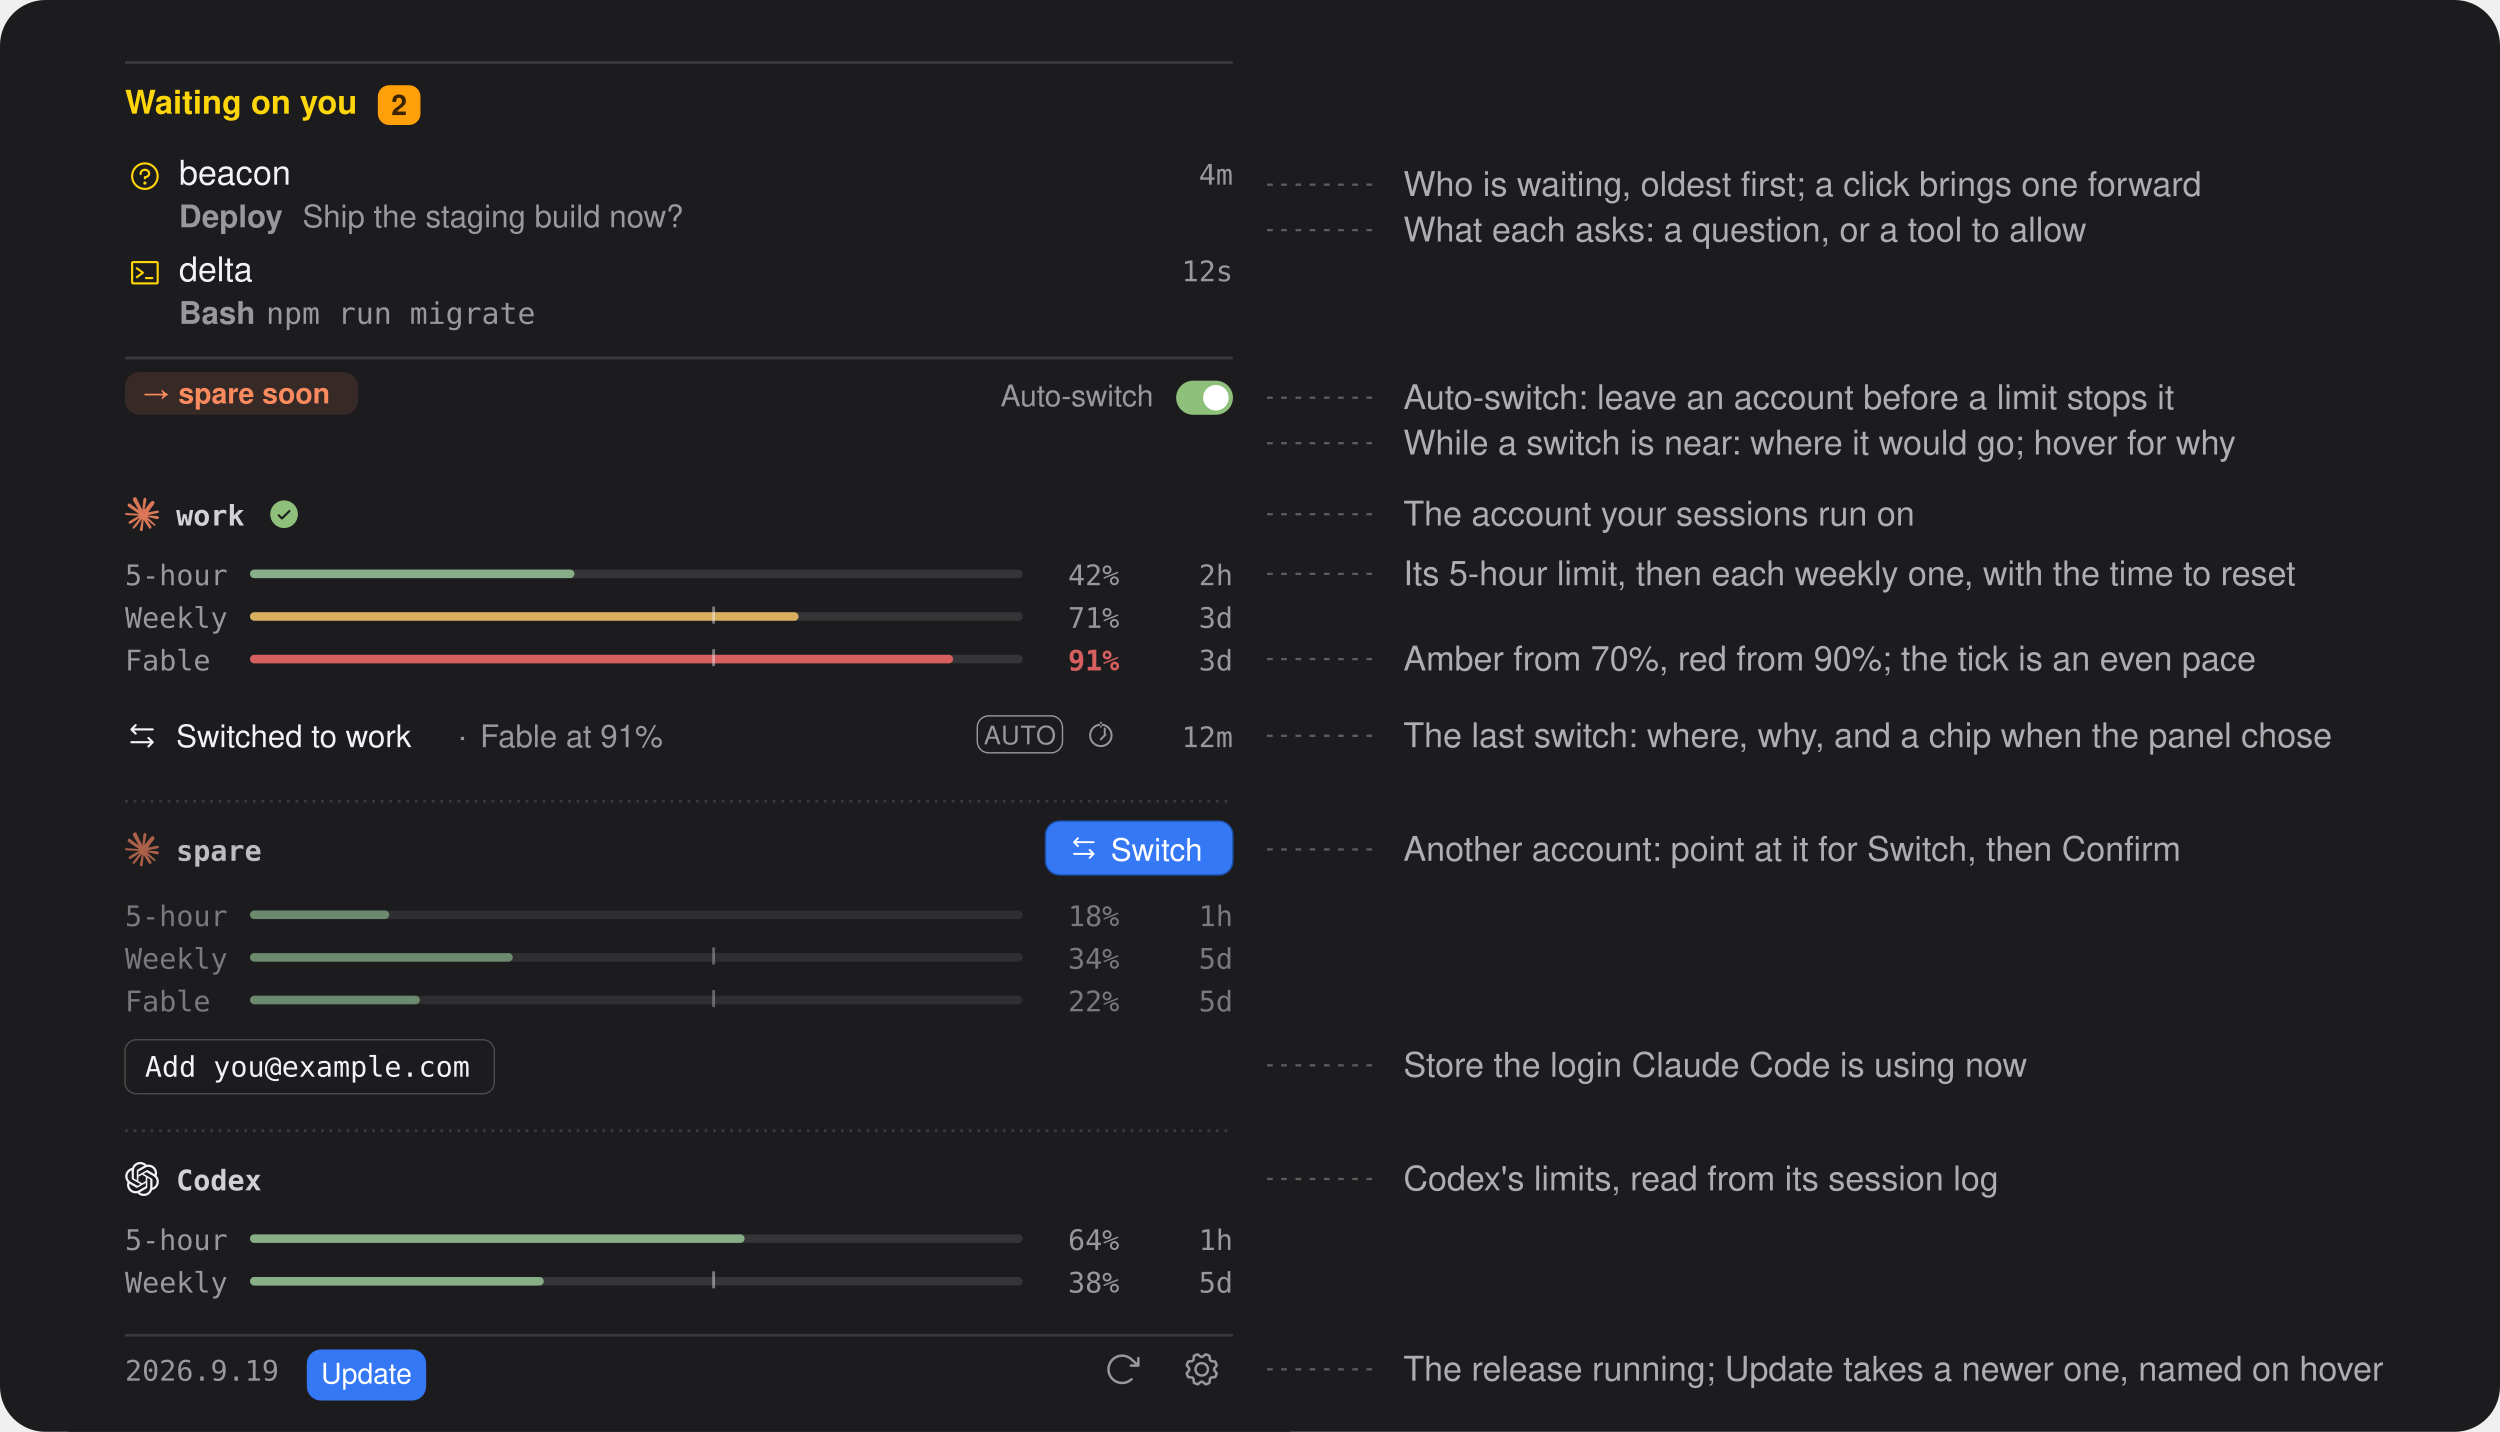
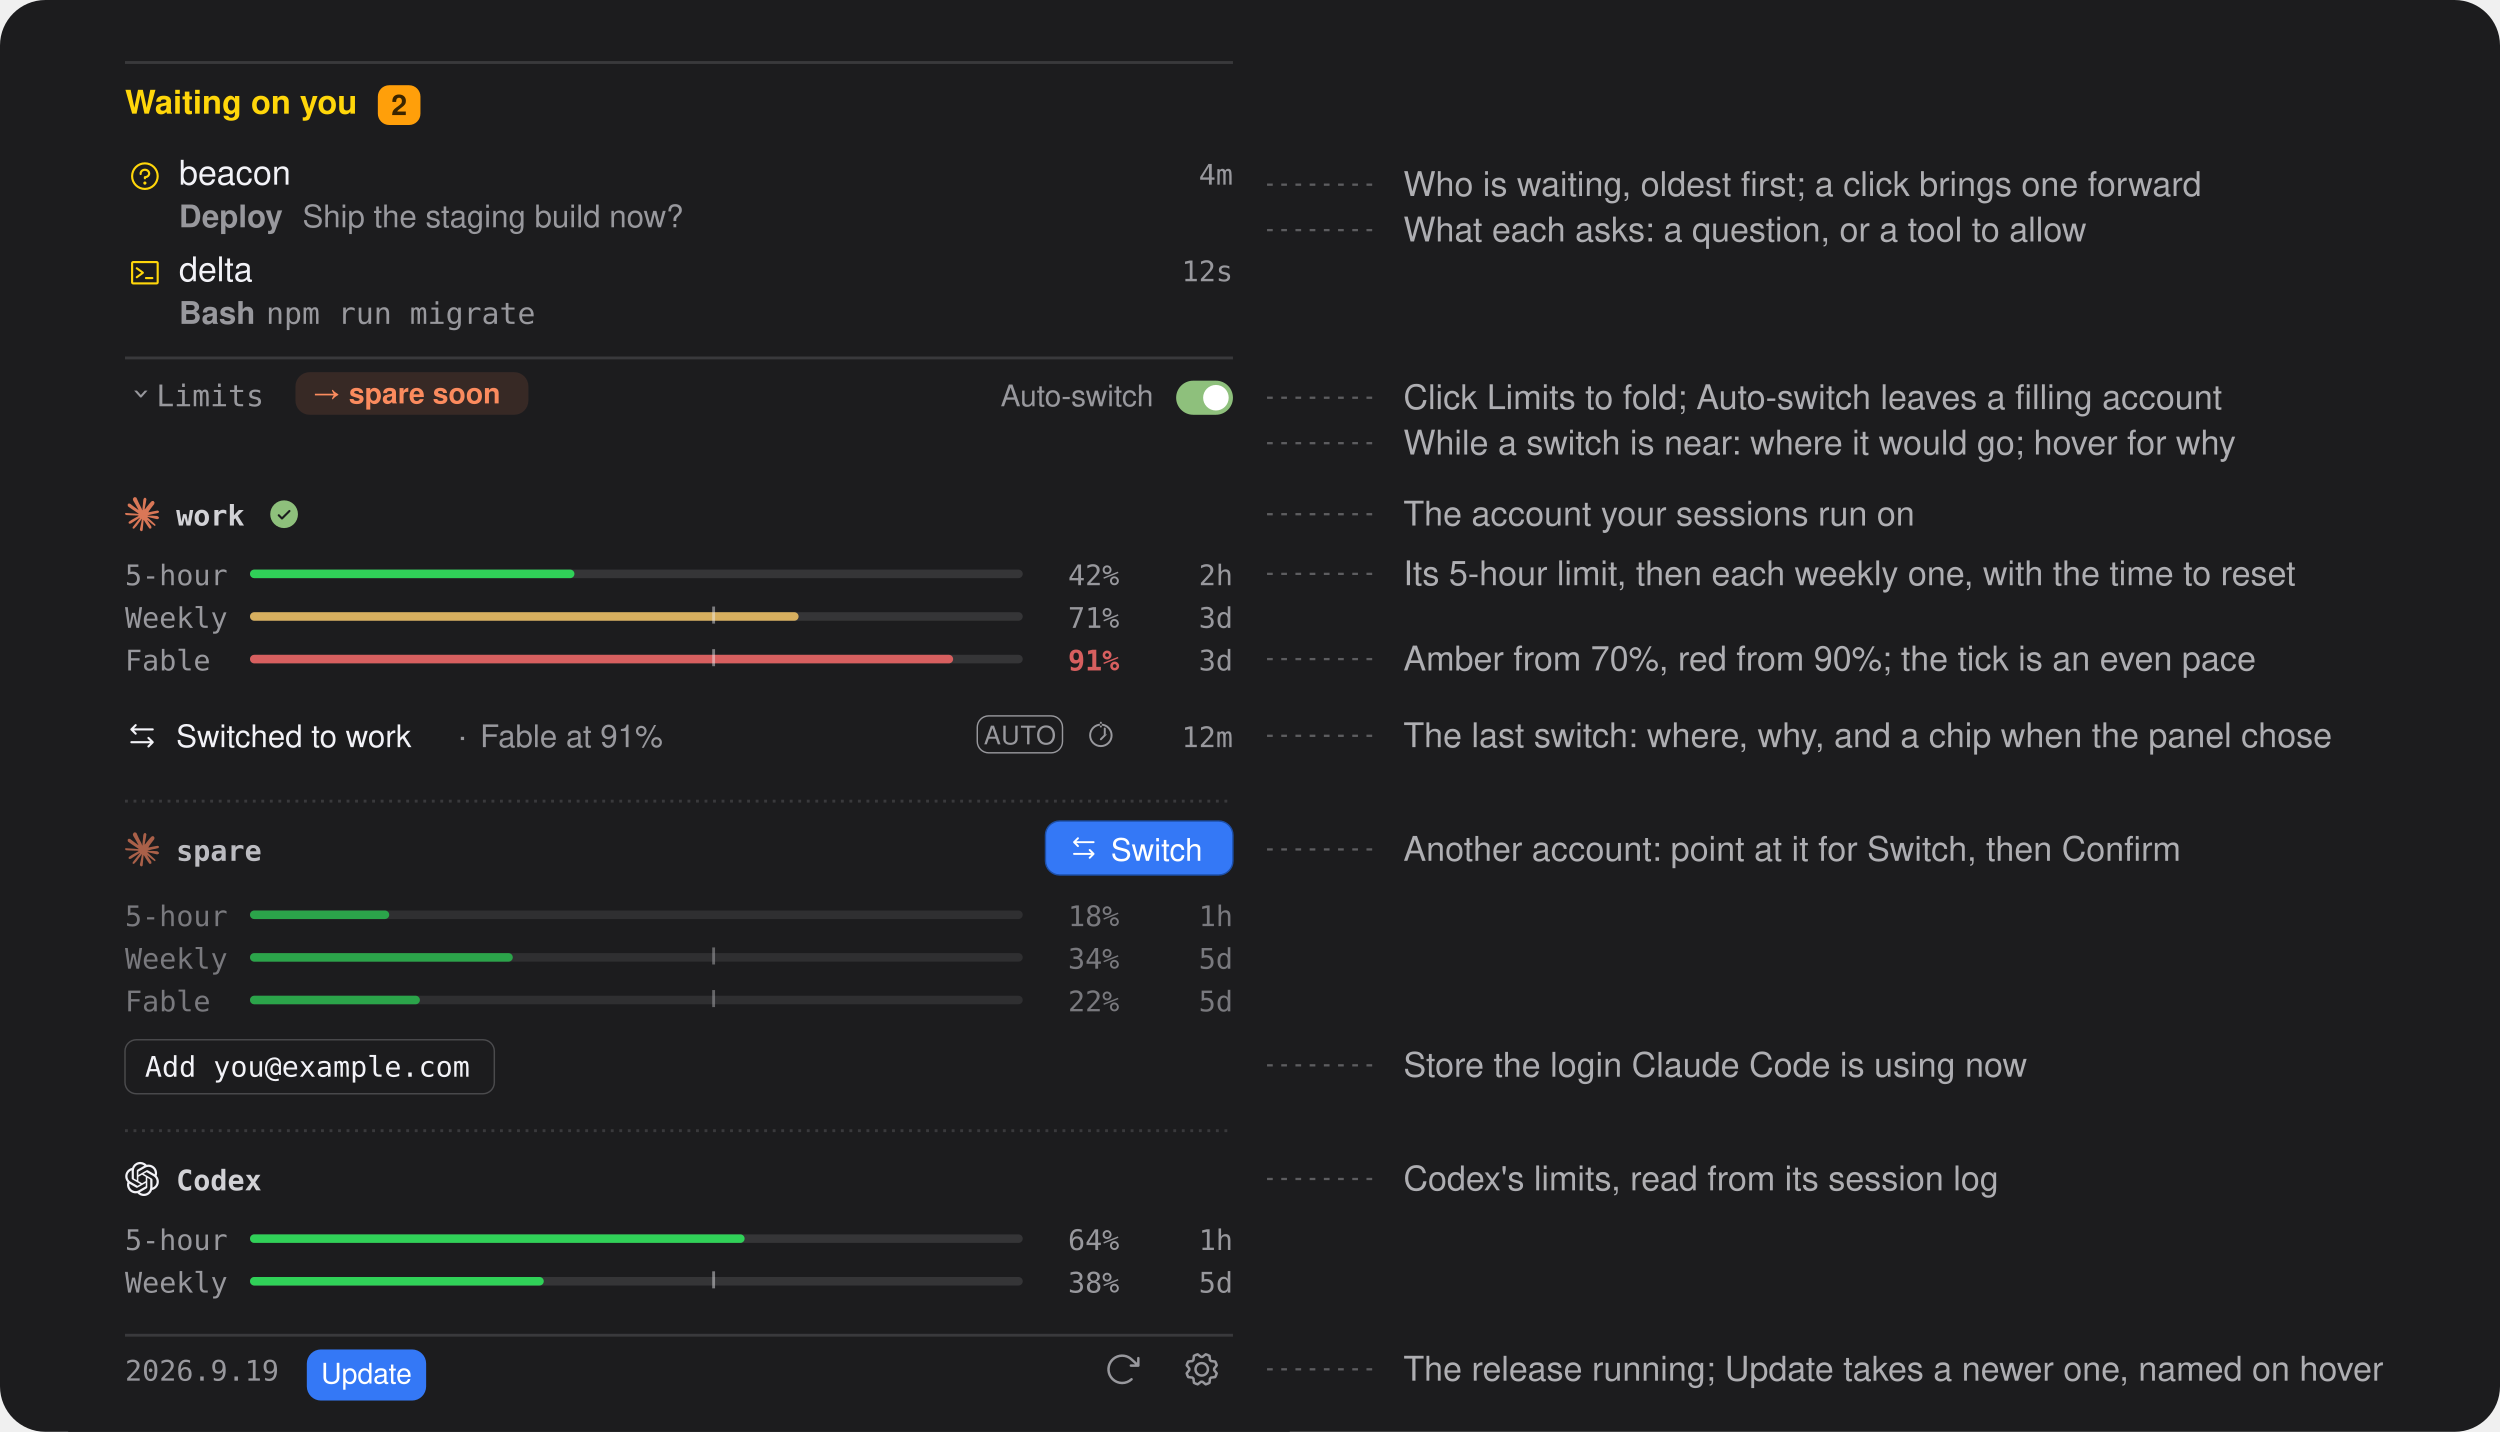
- <svg xmlns="http://www.w3.org/2000/svg" viewBox="0 0 880 504" width="880" role="img" aria-label="The panel's foot: two sessions waiting, one on a question and one on a Bash command, the Auto-switch control, the active account's 5-hour, weekly and Fable meters, the last switch, a second account with its Switch button, Codex's own limits, and the bar with the release, reload and the gear">
+ <svg xmlns="http://www.w3.org/2000/svg" viewBox="0 0 880 504" width="880" role="img" aria-label="The panel's foot: two sessions waiting, one on a question and one on a Bash command, the Limits head that folds it and the Auto-switch control, the active account's 5-hour, weekly and Fable meters, the last switch, a second account with its Switch button, Codex's own limits, and the bar with the release, reload and the gear">
  <rect width="880" height="504" rx="16" fill="#1c1c1e" />
  <rect x="24" y="0" width="430" height="504" fill="#1c1c1e" />
  <line x1="44" y1="22" x2="434" y2="22" stroke="#f2f2f7" opacity="0.14" />
  <text x="44" y="40" fill="#ffd60a" font-size="11.5" font-weight="600" font-family="-apple-system, BlinkMacSystemFont, 'Segoe UI', Helvetica, Arial, sans-serif">Waiting on you</text>
  <rect x="133" y="30" width="15" height="14" rx="4" fill="#ff9f0a" />
  <text x="140.5" y="40.5" fill="#3a2500" font-size="10" font-weight="600" font-family="-apple-system, BlinkMacSystemFont, 'Segoe UI', Helvetica, Arial, sans-serif" text-anchor="middle">2</text>
  <g transform="translate(45,56) scale(0.0469)" fill="#ffd60a">
    <path d="M140,180a12,12,0,1,1-12-12A12,12,0,0,1,140,180ZM128,72c-22.06,0-40,16.15-40,36v4a8,8,0,0,0,16,0v-4c0-11,10.77-20,24-20s24,9,24,20-10.77,20-24,20a8,8,0,0,0-8,8v8a8,8,0,0,0,16,0v-.72c18.24-3.35,32-17.9,32-35.28C168,88.15,150.06,72,128,72Zm104,56A104,104,0,1,1,128,24,104.11,104.11,0,0,1,232,128Zm-16,0a88,88,0,1,0-88,88A88.1,88.1,0,0,0,216,128Z" />
  </g>
  <text x="63" y="65" fill="#f2f2f7" font-size="12" font-weight="500" font-family="-apple-system, BlinkMacSystemFont, 'Segoe UI', Helvetica, Arial, sans-serif">beacon</text>
  <text x="434" y="65" fill="#98989d" font-size="10" font-weight="400" font-family="ui-monospace, 'SF Mono', Menlo, Consolas, 'DejaVu Sans Mono', monospace" text-anchor="end">4m</text>
  <text x="63" y="80" fill="#98989d" font-size="11" font-weight="600" font-family="-apple-system, BlinkMacSystemFont, 'Segoe UI', Helvetica, Arial, sans-serif">Deploy</text>
  <text x="106.478" y="80" fill="#98989d" font-size="11" font-weight="400" font-family="-apple-system, BlinkMacSystemFont, 'Segoe UI', Helvetica, Arial, sans-serif">Ship the staging build now?</text>
  <g transform="translate(45,90) scale(0.0469)" fill="#ffd60a">
    <path d="M117.31,134.63,72,168a8,8,0,0,1-9.6-12.8L100.83,128,62.4,100.8a8,8,0,1,1,9.6-12.8l45.31,33.37a8,8,0,0,1,0,13.26ZM216,40H40A16,16,0,0,0,24,56V200a16,16,0,0,0,16,16H216a16,16,0,0,0,16-16V56A16,16,0,0,0,216,40Zm0,160H40V56H216V200Zm-80-24h48a8,8,0,0,0,0-16H136a8,8,0,0,0,0,16Z" />
  </g>
  <text x="63" y="99" fill="#f2f2f7" font-size="12" font-weight="500" font-family="-apple-system, BlinkMacSystemFont, 'Segoe UI', Helvetica, Arial, sans-serif">delta</text>
  <text x="434" y="99" fill="#98989d" font-size="10" font-weight="400" font-family="ui-monospace, 'SF Mono', Menlo, Consolas, 'DejaVu Sans Mono', monospace" text-anchor="end">12s</text>
  <text x="63" y="114" fill="#98989d" font-size="11" font-weight="600" font-family="-apple-system, BlinkMacSystemFont, 'Segoe UI', Helvetica, Arial, sans-serif">Bash</text>
  <text x="93.652" y="114" fill="#98989d" font-size="10.5" font-weight="400" font-family="ui-monospace, 'SF Mono', Menlo, Consolas, 'DejaVu Sans Mono', monospace">npm run migrate</text>
  <line x1="44" y1="126" x2="434" y2="126" stroke="#f2f2f7" opacity="0.14" />
+   <text x="47" y="139" fill="#98989d" font-size="10.5" font-family="ui-monospace, 'SF Mono', Menlo, Consolas, 'DejaVu Sans Mono', monospace" transform="rotate(90 47 138.5)" text-anchor="middle">›</text>
+   <text x="55" y="143" fill="#98989d" font-size="10.5" font-weight="400" font-family="ui-monospace, 'SF Mono', Menlo, Consolas, 'DejaVu Sans Mono', monospace">Limits</text>
  <text x="406" y="143" fill="#98989d" font-size="10.5" font-weight="400" font-family="-apple-system, BlinkMacSystemFont, 'Segoe UI', Helvetica, Arial, sans-serif" text-anchor="end">Auto-switch</text>
  <rect x="414" y="134" width="20" height="12" rx="6.0" fill="#8ec07c" opacity="1" />
  <circle cx="428.0" cy="140.0" r="4.5" fill="#ffffff" />
-   <rect x="44" y="131" width="82" height="15" rx="5" fill="#fb8b5e" fill-opacity="0.12" />
-   <text x="50" y="142" fill="#fb8b5e" font-size="10" font-weight="600" font-family="-apple-system, BlinkMacSystemFont, 'Segoe UI', Helvetica, Arial, sans-serif">→ spare soon</text>
+   <rect x="104" y="131" width="82" height="15" rx="5" fill="#fb8b5e" fill-opacity="0.12" />
+   <text x="110" y="142" fill="#fb8b5e" font-size="10" font-weight="600" font-family="-apple-system, BlinkMacSystemFont, 'Segoe UI', Helvetica, Arial, sans-serif">→ spare soon</text>
  <g transform="translate(44,175) scale(0.5)" fill="#d97757">
    <path d="m4.714 15.956 4.717-2.647.079-.231-.079-.128h-.231l-.789-.049-2.696-.073-2.337-.097-2.265-.121-.571-.121-.534-.704.055-.352.48-.322.686.061 1.518.103 2.277.158 1.651.097 2.447.255h.389l.055-.158-.134-.097-.103-.097L6.973 9.836l-2.55-1.688-1.336-.971-.723-.492-.364-.461-.158-1.008.656-.723.88.061.225.061.892.686 1.906 1.475 2.489 1.834.364.303.146-.103.018-.073-.164-.273-1.354-2.447-1.445-2.489-.643-1.032-.17-.619c-.061-.255-.103-.467-.103-.729L6.287.134 6.7 0l.996.134.419.364.619 1.415 1.002 2.228 1.554 3.03.455.898.243.832.091.255h.158v-.146l.128-1.706.237-2.095.231-2.696.079-.759.376-.911.747-.492.583.279.48.686-.067.443-.285 1.852-.559 2.902-.364 1.943h.212l.243-.243.984-1.305 1.651-2.064.729-.82.85-.905.546-.431h1.032l.759 1.129-.34 1.166-1.062 1.348-.88 1.141-1.263 1.7-.789 1.36.073.109.188-.018 2.853-.607 1.542-.279 1.84-.316.832.389.091.395-.328.807-1.967.486-2.307.461-3.436.814-.043.03.049.061 1.548.146.662.036h1.621l3.018.225.789.522.474.638-.079.486-1.214.619-1.639-.389-3.825-.911-1.311-.328h-.182v.109l1.093 1.069 2.003 1.809 2.507 2.331.128.577-.322.455-.34-.049-2.204-1.657-.85-.747-1.925-1.621h-.128v.17l.443.65 2.344 3.521.121 1.081-.17.352-.607.212-.668-.121-1.372-1.925L14.38 17.959l-1.141-1.943-.14.079-.674 7.255-.316.37-.729.279-.607-.461-.322-.747.322-1.475.389-1.925.316-1.53.285-1.9.17-.631-.012-.043-.14.018-1.433 1.967-2.18 2.945-1.724 1.846-.413.164-.716-.37.067-.662.401-.589 2.386-3.036 1.439-1.882.929-1.087-.006-.158h-.055l-6.338 4.116-1.129.146-.486-.455.061-.747.231-.243 1.906-1.311Z" />
  </g>
  <text x="62" y="185" fill="#f2f2f7" font-size="10" font-weight="600" font-family="ui-monospace, 'SF Mono', Menlo, Consolas, 'DejaVu Sans Mono', monospace" opacity="0.85">work</text>
  <g transform="translate(94,175) scale(0.0469)" fill="#8ec07c">
    <path d="M128,24A104,104,0,1,0,232,128,104.11,104.11,0,0,0,128,24Zm45.66,85.66-56,56a8,8,0,0,1-11.32,0l-24-24a8,8,0,0,1,11.32-11.32L112,148.69l50.34-50.35a8,8,0,0,1,11.32,11.32Z" />
  </g>
  <g opacity="1">
    <text x="44" y="206" fill="#98989d" font-size="10" font-weight="400" font-family="ui-monospace, 'SF Mono', Menlo, Consolas, 'DejaVu Sans Mono', monospace">5-hour</text>
    <rect x="88" y="200.5" width="272" height="3" rx="1.5" fill="#f2f2f7" opacity="0.12" />
-     <rect x="88" y="200.5" width="114.2" height="3" rx="1.5" fill="#87af87" />
+     <rect x="88" y="200.5" width="114.2" height="3" rx="1.5" fill="#30d158" />
    <text x="394" y="206" fill="#98989d" font-size="10" font-weight="400" font-family="ui-monospace, 'SF Mono', Menlo, Consolas, 'DejaVu Sans Mono', monospace" text-anchor="end">42%</text>
    <text x="434" y="206" fill="#98989d" font-size="10" font-weight="400" font-family="ui-monospace, 'SF Mono', Menlo, Consolas, 'DejaVu Sans Mono', monospace" text-anchor="end">2h</text>
  </g>
  <g opacity="1">
    <text x="44" y="221" fill="#98989d" font-size="10" font-weight="400" font-family="ui-monospace, 'SF Mono', Menlo, Consolas, 'DejaVu Sans Mono', monospace">Weekly</text>
    <rect x="88" y="215.5" width="272" height="3" rx="1.5" fill="#f2f2f7" opacity="0.12" />
    <rect x="88" y="215.5" width="193.1" height="3" rx="1.5" fill="#d7af5f" />
    <rect x="250.7" y="213.5" width="1" height="6" fill="#f2f2f7" opacity="0.45" />
    <text x="394" y="221" fill="#98989d" font-size="10" font-weight="400" font-family="ui-monospace, 'SF Mono', Menlo, Consolas, 'DejaVu Sans Mono', monospace" text-anchor="end">71%</text>
    <text x="434" y="221" fill="#98989d" font-size="10" font-weight="400" font-family="ui-monospace, 'SF Mono', Menlo, Consolas, 'DejaVu Sans Mono', monospace" text-anchor="end">3d</text>
  </g>
  <g opacity="1">
    <text x="44" y="236" fill="#98989d" font-size="10" font-weight="400" font-family="ui-monospace, 'SF Mono', Menlo, Consolas, 'DejaVu Sans Mono', monospace">Fable</text>
    <rect x="88" y="230.5" width="272" height="3" rx="1.5" fill="#f2f2f7" opacity="0.12" />
    <rect x="88" y="230.5" width="247.5" height="3" rx="1.5" fill="#d75f5f" />
    <rect x="250.7" y="228.5" width="1" height="6" fill="#f2f2f7" opacity="0.45" />
    <text x="394" y="236" fill="#d75f5f" font-size="10" font-weight="600" font-family="ui-monospace, 'SF Mono', Menlo, Consolas, 'DejaVu Sans Mono', monospace" text-anchor="end">91%</text>
    <text x="434" y="236" fill="#98989d" font-size="10" font-weight="400" font-family="ui-monospace, 'SF Mono', Menlo, Consolas, 'DejaVu Sans Mono', monospace" text-anchor="end">3d</text>
  </g>
  <g transform="translate(44,253) scale(0.0469)" fill="#f2f2f7">
    <path d="M213.66,181.66l-32,32a8,8,0,0,1-11.32-11.32L188.69,184H48a8,8,0,0,1,0-16H188.69l-18.35-18.34a8,8,0,0,1,11.32-11.32l32,32A8,8,0,0,1,213.66,181.66Zm-139.32-64a8,8,0,0,0,11.32-11.32L67.31,88H208a8,8,0,0,0,0-16H67.31L85.66,53.66A8,8,0,0,0,74.34,42.34l-32,32a8,8,0,0,0,0,11.32Z" />
  </g>
  <text x="62" y="263" fill="#f2f2f7" font-size="11" font-weight="400" font-family="-apple-system, BlinkMacSystemFont, 'Segoe UI', Helvetica, Arial, sans-serif">Switched to work</text>
  <text x="161" y="263" fill="#98989d" font-size="11" font-weight="400" font-family="-apple-system, BlinkMacSystemFont, 'Segoe UI', Helvetica, Arial, sans-serif">·</text>
  <text x="169" y="263" fill="#98989d" font-size="11" font-weight="400" font-family="-apple-system, BlinkMacSystemFont, 'Segoe UI', Helvetica, Arial, sans-serif">Fable at 91%</text>
  <rect x="344" y="252" width="30" height="13" rx="4" fill="none" stroke="#98989d" stroke-width="0.5" />
  <text x="359" y="262" fill="#98989d" font-size="9" letter-spacing="0.4" text-anchor="middle" font-family="-apple-system, BlinkMacSystemFont, 'Segoe UI', Helvetica, Arial, sans-serif">AUTO</text>
  <g transform="translate(382,253) scale(0.043)" fill="#98989d">
    <path d="M128,40a96,96,0,1,0,96,96A96.11,96.11,0,0,0,128,40Zm0,176a80,80,0,1,1,80-80A80.09,80.09,0,0,1,128,216Zm45.66-93.66a8,8,0,0,1,0,11.32l-40,40a8,8,0,0,1-11.32-11.32L152,132.69V80a8,8,0,0,1,16,0v58.34ZM128,72a8,8,0,0,1-8-8V32a8,8,0,0,1,16,0V64A8,8,0,0,1,128,72Z" />
  </g>
  <text x="434" y="263" fill="#98989d" font-size="10" font-weight="400" font-family="ui-monospace, 'SF Mono', Menlo, Consolas, 'DejaVu Sans Mono', monospace" text-anchor="end">12m</text>
  <line x1="44" y1="282" x2="434" y2="282" stroke="#f2f2f7" opacity="0.14" stroke-dasharray="1 2" />
  <g opacity="0.75">
    <g transform="translate(44,293) scale(0.5)" fill="#d97757">
      <path d="m4.714 15.956 4.717-2.647.079-.231-.079-.128h-.231l-.789-.049-2.696-.073-2.337-.097-2.265-.121-.571-.121-.534-.704.055-.352.48-.322.686.061 1.518.103 2.277.158 1.651.097 2.447.255h.389l.055-.158-.134-.097-.103-.097L6.973 9.836l-2.55-1.688-1.336-.971-.723-.492-.364-.461-.158-1.008.656-.723.88.061.225.061.892.686 1.906 1.475 2.489 1.834.364.303.146-.103.018-.073-.164-.273-1.354-2.447-1.445-2.489-.643-1.032-.17-.619c-.061-.255-.103-.467-.103-.729L6.287.134 6.7 0l.996.134.419.364.619 1.415 1.002 2.228 1.554 3.03.455.898.243.832.091.255h.158v-.146l.128-1.706.237-2.095.231-2.696.079-.759.376-.911.747-.492.583.279.48.686-.067.443-.285 1.852-.559 2.902-.364 1.943h.212l.243-.243.984-1.305 1.651-2.064.729-.82.85-.905.546-.431h1.032l.759 1.129-.34 1.166-1.062 1.348-.88 1.141-1.263 1.7-.789 1.36.073.109.188-.018 2.853-.607 1.542-.279 1.84-.316.832.389.091.395-.328.807-1.967.486-2.307.461-3.436.814-.043.03.049.061 1.548.146.662.036h1.621l3.018.225.789.522.474.638-.079.486-1.214.619-1.639-.389-3.825-.911-1.311-.328h-.182v.109l1.093 1.069 2.003 1.809 2.507 2.331.128.577-.322.455-.34-.049-2.204-1.657-.85-.747-1.925-1.621h-.128v.17l.443.65 2.344 3.521.121 1.081-.17.352-.607.212-.668-.121-1.372-1.925L14.38 17.959l-1.141-1.943-.14.079-.674 7.255-.316.37-.729.279-.607-.461-.322-.747.322-1.475.389-1.925.316-1.53.285-1.9.17-.631-.012-.043-.14.018-1.433 1.967-2.18 2.945-1.724 1.846-.413.164-.716-.37.067-.662.401-.589 2.386-3.036 1.439-1.882.929-1.087-.006-.158h-.055l-6.338 4.116-1.129.146-.486-.455.061-.747.231-.243 1.906-1.311Z" />
    </g>
    <text x="62" y="303" fill="#f2f2f7" font-size="10" font-weight="600" font-family="ui-monospace, 'SF Mono', Menlo, Consolas, 'DejaVu Sans Mono', monospace">spare</text>
  </g>
  <rect x="368" y="289" width="66" height="19" rx="5" fill="#3478f6" stroke="#1d4fa8" stroke-width="0.5" />
  <g transform="translate(376,293) scale(0.043)" fill="#ffffff">
    <path d="M213.66,181.66l-32,32a8,8,0,0,1-11.32-11.32L188.69,184H48a8,8,0,0,1,0-16H188.69l-18.35-18.34a8,8,0,0,1,11.32-11.32l32,32A8,8,0,0,1,213.66,181.66Zm-139.32-64a8,8,0,0,0,11.32-11.32L67.31,88H208a8,8,0,0,0,0-16H67.31L85.66,53.66A8,8,0,0,0,74.34,42.34l-32,32a8,8,0,0,0,0,11.32Z" />
  </g>
  <text x="391" y="303" fill="#ffffff" font-size="11" font-weight="500" font-family="-apple-system, BlinkMacSystemFont, 'Segoe UI', Helvetica, Arial, sans-serif">Switch</text>
  <g opacity="0.75">
    <text x="44" y="326" fill="#98989d" font-size="10" font-weight="400" font-family="ui-monospace, 'SF Mono', Menlo, Consolas, 'DejaVu Sans Mono', monospace">5-hour</text>
    <rect x="88" y="320.5" width="272" height="3" rx="1.5" fill="#f2f2f7" opacity="0.12" />
-     <rect x="88" y="320.5" width="49.0" height="3" rx="1.5" fill="#87af87" />
+     <rect x="88" y="320.5" width="49.0" height="3" rx="1.5" fill="#30d158" />
    <text x="394" y="326" fill="#98989d" font-size="10" font-weight="400" font-family="ui-monospace, 'SF Mono', Menlo, Consolas, 'DejaVu Sans Mono', monospace" text-anchor="end">18%</text>
    <text x="434" y="326" fill="#98989d" font-size="10" font-weight="400" font-family="ui-monospace, 'SF Mono', Menlo, Consolas, 'DejaVu Sans Mono', monospace" text-anchor="end">1h</text>
  </g>
  <g opacity="0.75">
    <text x="44" y="341" fill="#98989d" font-size="10" font-weight="400" font-family="ui-monospace, 'SF Mono', Menlo, Consolas, 'DejaVu Sans Mono', monospace">Weekly</text>
    <rect x="88" y="335.5" width="272" height="3" rx="1.5" fill="#f2f2f7" opacity="0.12" />
-     <rect x="88" y="335.5" width="92.5" height="3" rx="1.5" fill="#87af87" />
+     <rect x="88" y="335.5" width="92.5" height="3" rx="1.5" fill="#30d158" />
    <rect x="250.7" y="333.5" width="1" height="6" fill="#f2f2f7" opacity="0.45" />
    <text x="394" y="341" fill="#98989d" font-size="10" font-weight="400" font-family="ui-monospace, 'SF Mono', Menlo, Consolas, 'DejaVu Sans Mono', monospace" text-anchor="end">34%</text>
    <text x="434" y="341" fill="#98989d" font-size="10" font-weight="400" font-family="ui-monospace, 'SF Mono', Menlo, Consolas, 'DejaVu Sans Mono', monospace" text-anchor="end">5d</text>
  </g>
  <g opacity="0.75">
    <text x="44" y="356" fill="#98989d" font-size="10" font-weight="400" font-family="ui-monospace, 'SF Mono', Menlo, Consolas, 'DejaVu Sans Mono', monospace">Fable</text>
    <rect x="88" y="350.5" width="272" height="3" rx="1.5" fill="#f2f2f7" opacity="0.12" />
-     <rect x="88" y="350.5" width="59.8" height="3" rx="1.5" fill="#87af87" />
+     <rect x="88" y="350.5" width="59.8" height="3" rx="1.5" fill="#30d158" />
    <rect x="250.7" y="348.5" width="1" height="6" fill="#f2f2f7" opacity="0.45" />
    <text x="394" y="356" fill="#98989d" font-size="10" font-weight="400" font-family="ui-monospace, 'SF Mono', Menlo, Consolas, 'DejaVu Sans Mono', monospace" text-anchor="end">22%</text>
    <text x="434" y="356" fill="#98989d" font-size="10" font-weight="400" font-family="ui-monospace, 'SF Mono', Menlo, Consolas, 'DejaVu Sans Mono', monospace" text-anchor="end">5d</text>
  </g>
  <rect x="44" y="366" width="130" height="19" rx="4" fill="none" stroke="#f2f2f7" opacity="0.22" stroke-width="0.5" />
  <text x="51" y="379" fill="#f2f2f7" font-size="10" font-weight="400" font-family="ui-monospace, 'SF Mono', Menlo, Consolas, 'DejaVu Sans Mono', monospace">Add you@example.com</text>
  <line x1="44" y1="398" x2="434" y2="398" stroke="#f2f2f7" opacity="0.14" stroke-dasharray="1 2" />
  <g transform="translate(44,409) scale(0.5)" fill="#f2f2f7">
    <path d="M22.282 9.821a5.985 5.985 0 0 0-.516-4.911 6.046 6.046 0 0 0-6.51-2.9A6.065 6.065 0 0 0 4.981 4.182a5.985 5.985 0 0 0-3.998 2.9 6.046 6.046 0 0 0 .743 7.097 5.98 5.98 0 0 0 .511 4.911 6.051 6.051 0 0 0 6.515 2.9A5.985 5.985 0 0 0 13.26 24a6.056 6.056 0 0 0 5.772-4.206 5.989 5.989 0 0 0 3.998-2.9 6.056 6.056 0 0 0-.748-7.073zm-9.022 12.608a4.476 4.476 0 0 1-2.876-1.041l.142-.08 4.778-2.758a.795.795 0 0 0 .393-.681v-6.737l2.02 1.169a.071.071 0 0 1 .038.052v5.583a4.504 4.504 0 0 1-4.495 4.494zm-9.661-4.125a4.471 4.471 0 0 1-.535-3.014l.142.085 4.783 2.758a.771.771 0 0 0 .781 0l5.843-3.369v2.332a.08.08 0 0 1-.033.061L9.74 19.95a4.499 4.499 0 0 1-6.141-1.646zM2.341 7.896a4.485 4.485 0 0 1 2.365-1.973V11.6a.766.766 0 0 0 .388.676l5.814 3.354-2.02 1.169a.076.076 0 0 1-.071 0l-4.83-2.787A4.504 4.504 0 0 1 2.341 7.872zm16.596 3.856L13.104 8.364 15.119 7.2a.076.076 0 0 1 .071 0l4.83 2.791a4.494 4.494 0 0 1-.676 8.104v-5.677a.79.79 0 0 0-.407-.667zm2.011-3.023l-.142-.085-4.774-2.782a.776.776 0 0 0-.785 0L9.409 9.23V6.897a.066.066 0 0 1 .028-.061l4.83-2.787a4.499 4.499 0 0 1 6.68 4.66zM8.306 12.863l-2.02-1.164a.08.08 0 0 1-.038-.057V6.074a4.499 4.499 0 0 1 7.376-3.454l-.142.081L8.704 5.459a.795.795 0 0 0-.393.681zm1.098-2.365l2.602-1.5 2.607 1.5v2.999l-2.597 1.5-2.607-1.5Z" />
  </g>
  <text x="62" y="419" fill="#f2f2f7" font-size="10" font-weight="600" font-family="ui-monospace, 'SF Mono', Menlo, Consolas, 'DejaVu Sans Mono', monospace" opacity="0.85">Codex</text>
  <g opacity="1">
    <text x="44" y="440" fill="#98989d" font-size="10" font-weight="400" font-family="ui-monospace, 'SF Mono', Menlo, Consolas, 'DejaVu Sans Mono', monospace">5-hour</text>
    <rect x="88" y="434.5" width="272" height="3" rx="1.5" fill="#f2f2f7" opacity="0.12" />
-     <rect x="88" y="434.5" width="174.1" height="3" rx="1.5" fill="#87af87" />
+     <rect x="88" y="434.5" width="174.1" height="3" rx="1.5" fill="#30d158" />
    <text x="394" y="440" fill="#98989d" font-size="10" font-weight="400" font-family="ui-monospace, 'SF Mono', Menlo, Consolas, 'DejaVu Sans Mono', monospace" text-anchor="end">64%</text>
    <text x="434" y="440" fill="#98989d" font-size="10" font-weight="400" font-family="ui-monospace, 'SF Mono', Menlo, Consolas, 'DejaVu Sans Mono', monospace" text-anchor="end">1h</text>
  </g>
  <g opacity="1">
    <text x="44" y="455" fill="#98989d" font-size="10" font-weight="400" font-family="ui-monospace, 'SF Mono', Menlo, Consolas, 'DejaVu Sans Mono', monospace">Weekly</text>
    <rect x="88" y="449.5" width="272" height="3" rx="1.5" fill="#f2f2f7" opacity="0.12" />
-     <rect x="88" y="449.5" width="103.4" height="3" rx="1.5" fill="#87af87" />
+     <rect x="88" y="449.5" width="103.4" height="3" rx="1.5" fill="#30d158" />
    <rect x="250.7" y="447.5" width="1" height="6" fill="#f2f2f7" opacity="0.45" />
    <text x="394" y="455" fill="#98989d" font-size="10" font-weight="400" font-family="ui-monospace, 'SF Mono', Menlo, Consolas, 'DejaVu Sans Mono', monospace" text-anchor="end">38%</text>
    <text x="434" y="455" fill="#98989d" font-size="10" font-weight="400" font-family="ui-monospace, 'SF Mono', Menlo, Consolas, 'DejaVu Sans Mono', monospace" text-anchor="end">5d</text>
  </g>
  <line x1="44" y1="470" x2="434" y2="470" stroke="#f2f2f7" opacity="0.14" />
  <text x="44" y="486" fill="#98989d" font-size="10" font-weight="400" font-family="ui-monospace, 'SF Mono', Menlo, Consolas, 'DejaVu Sans Mono', monospace">2026.9.19</text>
  <rect x="108" y="475" width="42" height="18" rx="5" fill="#3478f6" />
  <text x="129" y="487" fill="#ffffff" font-size="10" font-weight="500" font-family="-apple-system, BlinkMacSystemFont, 'Segoe UI', Helvetica, Arial, sans-serif" text-anchor="middle">Update</text>
  <g transform="translate(388,475) scale(0.0547)" fill="#98989d">
    <path d="M240,56v48a8,8,0,0,1-8,8H184a8,8,0,0,1,0-16H211.4L184.81,71.64l-.25-.24a80,80,0,1,0-1.67,114.78,8,8,0,0,1,11,11.63A95.44,95.44,0,0,1,128,224h-1.32A96,96,0,1,1,195.75,60L224,85.8V56a8,8,0,1,1,16,0Z" />
  </g>
  <g transform="translate(416,475) scale(0.0547)" fill="#98989d">
    <path d="M128,80a48,48,0,1,0,48,48A48.05,48.05,0,0,0,128,80Zm0,80a32,32,0,1,1,32-32A32,32,0,0,1,128,160Zm88-29.84q.06-2.16,0-4.32l14.92-18.64a8,8,0,0,0,1.48-7.06,107.21,107.21,0,0,0-10.88-26.25,8,8,0,0,0-6-3.93l-23.72-2.64q-1.48-1.56-3-3L186,40.54a8,8,0,0,0-3.94-6,107.71,107.71,0,0,0-26.25-10.87,8,8,0,0,0-7.06,1.49L130.16,40Q128,40,125.84,40L107.2,25.11a8,8,0,0,0-7.06-1.48A107.6,107.6,0,0,0,73.89,34.51a8,8,0,0,0-3.93,6L67.32,64.27q-1.56,1.49-3,3L40.54,70a8,8,0,0,0-6,3.94,107.71,107.71,0,0,0-10.87,26.25,8,8,0,0,0,1.49,7.06L40,125.84Q40,128,40,130.16L25.11,148.8a8,8,0,0,0-1.48,7.06,107.21,107.21,0,0,0,10.88,26.25,8,8,0,0,0,6,3.93l23.72,2.64q1.49,1.56,3,3L70,215.46a8,8,0,0,0,3.94,6,107.71,107.71,0,0,0,26.25,10.87,8,8,0,0,0,7.06-1.49L125.84,216q2.16.06,4.32,0l18.64,14.92a8,8,0,0,0,7.06,1.48,107.21,107.21,0,0,0,26.25-10.88,8,8,0,0,0,3.93-6l2.64-23.72q1.56-1.48,3-3L215.46,186a8,8,0,0,0,6-3.94,107.71,107.71,0,0,0,10.87-26.25,8,8,0,0,0-1.49-7.06Zm-16.1-6.5a73.93,73.93,0,0,1,0,8.68,8,8,0,0,0,1.74,5.48l14.19,17.73a91.57,91.57,0,0,1-6.23,15L187,173.11a8,8,0,0,0-5.1,2.64,74.11,74.11,0,0,1-6.14,6.14,8,8,0,0,0-2.64,5.1l-2.51,22.58a91.32,91.32,0,0,1-15,6.23l-17.74-14.19a8,8,0,0,0-5-1.75h-.48a73.93,73.93,0,0,1-8.68,0,8,8,0,0,0-5.48,1.74L100.45,215.8a91.57,91.57,0,0,1-15-6.23L82.89,187a8,8,0,0,0-2.64-5.1,74.11,74.11,0,0,1-6.14-6.14,8,8,0,0,0-5.1-2.64L46.43,170.6a91.32,91.32,0,0,1-6.23-15l14.19-17.74a8,8,0,0,0,1.74-5.48,73.93,73.93,0,0,1,0-8.68,8,8,0,0,0-1.74-5.48L40.2,100.45a91.57,91.57,0,0,1,6.23-15L69,82.89a8,8,0,0,0,5.1-2.64,74.11,74.11,0,0,1,6.14-6.14A8,8,0,0,0,82.89,69L85.4,46.43a91.32,91.32,0,0,1,15-6.23l17.74,14.19a8,8,0,0,0,5.48,1.74,73.93,73.93,0,0,1,8.68,0,8,8,0,0,0,5.48-1.74L155.55,40.2a91.57,91.57,0,0,1,15,6.23L173.11,69a8,8,0,0,0,2.64,5.1,74.11,74.11,0,0,1,6.14,6.14,8,8,0,0,0,5.1,2.64l22.58,2.51a91.32,91.32,0,0,1,6.23,15l-14.19,17.74A8,8,0,0,0,199.87,123.66Z" />
  </g>
  <line x1="446" y1="65" x2="486" y2="65" stroke="#aeaeb2" stroke-width="0.8" opacity="0.45" stroke-dasharray="2 3" />
  <text x="494" y="69" fill="#aeaeb2" font-size="12" font-weight="400" font-family="-apple-system, BlinkMacSystemFont, 'Segoe UI', Helvetica, Arial, sans-serif">Who is waiting, oldest first; a click brings one forward</text>
  <line x1="446" y1="81" x2="486" y2="81" stroke="#aeaeb2" stroke-width="0.8" opacity="0.45" stroke-dasharray="2 3" />
  <text x="494" y="85" fill="#aeaeb2" font-size="12" font-weight="400" font-family="-apple-system, BlinkMacSystemFont, 'Segoe UI', Helvetica, Arial, sans-serif">What each asks: a question, or a tool to allow</text>
  <line x1="446" y1="140" x2="486" y2="140" stroke="#aeaeb2" stroke-width="0.8" opacity="0.45" stroke-dasharray="2 3" />
-   <text x="494" y="144" fill="#aeaeb2" font-size="12" font-weight="400" font-family="-apple-system, BlinkMacSystemFont, 'Segoe UI', Helvetica, Arial, sans-serif">Auto-switch: leave an account before a limit stops it</text>
+   <text x="494" y="144" fill="#aeaeb2" font-size="12" font-weight="400" font-family="-apple-system, BlinkMacSystemFont, 'Segoe UI', Helvetica, Arial, sans-serif">Click Limits to fold; Auto-switch leaves a filling account</text>
  <line x1="446" y1="156" x2="486" y2="156" stroke="#aeaeb2" stroke-width="0.8" opacity="0.45" stroke-dasharray="2 3" />
  <text x="494" y="160" fill="#aeaeb2" font-size="12" font-weight="400" font-family="-apple-system, BlinkMacSystemFont, 'Segoe UI', Helvetica, Arial, sans-serif">While a switch is near: where it would go; hover for why</text>
  <line x1="446" y1="181" x2="486" y2="181" stroke="#aeaeb2" stroke-width="0.8" opacity="0.45" stroke-dasharray="2 3" />
  <text x="494" y="185" fill="#aeaeb2" font-size="12" font-weight="400" font-family="-apple-system, BlinkMacSystemFont, 'Segoe UI', Helvetica, Arial, sans-serif">The account your sessions run on</text>
  <line x1="446" y1="202" x2="486" y2="202" stroke="#aeaeb2" stroke-width="0.8" opacity="0.45" stroke-dasharray="2 3" />
  <text x="494" y="206" fill="#aeaeb2" font-size="12" font-weight="400" font-family="-apple-system, BlinkMacSystemFont, 'Segoe UI', Helvetica, Arial, sans-serif">Its 5-hour limit, then each weekly one, with the time to reset</text>
  <line x1="446" y1="232" x2="486" y2="232" stroke="#aeaeb2" stroke-width="0.8" opacity="0.45" stroke-dasharray="2 3" />
  <text x="494" y="236" fill="#aeaeb2" font-size="12" font-weight="400" font-family="-apple-system, BlinkMacSystemFont, 'Segoe UI', Helvetica, Arial, sans-serif">Amber from 70%, red from 90%; the tick is an even pace</text>
  <line x1="446" y1="259" x2="486" y2="259" stroke="#aeaeb2" stroke-width="0.8" opacity="0.45" stroke-dasharray="2 3" />
  <text x="494" y="263" fill="#aeaeb2" font-size="12" font-weight="400" font-family="-apple-system, BlinkMacSystemFont, 'Segoe UI', Helvetica, Arial, sans-serif">The last switch: where, why, and a chip when the panel chose</text>
  <line x1="446" y1="299" x2="486" y2="299" stroke="#aeaeb2" stroke-width="0.8" opacity="0.45" stroke-dasharray="2 3" />
  <text x="494" y="303" fill="#aeaeb2" font-size="12" font-weight="400" font-family="-apple-system, BlinkMacSystemFont, 'Segoe UI', Helvetica, Arial, sans-serif">Another account: point at it for Switch, then Confirm</text>
  <line x1="446" y1="375" x2="486" y2="375" stroke="#aeaeb2" stroke-width="0.8" opacity="0.45" stroke-dasharray="2 3" />
  <text x="494" y="379" fill="#aeaeb2" font-size="12" font-weight="400" font-family="-apple-system, BlinkMacSystemFont, 'Segoe UI', Helvetica, Arial, sans-serif">Store the login Claude Code is using now</text>
  <line x1="446" y1="415" x2="486" y2="415" stroke="#aeaeb2" stroke-width="0.8" opacity="0.45" stroke-dasharray="2 3" />
  <text x="494" y="419" fill="#aeaeb2" font-size="12" font-weight="400" font-family="-apple-system, BlinkMacSystemFont, 'Segoe UI', Helvetica, Arial, sans-serif">Codex's limits, read from its session log</text>
  <line x1="446" y1="482" x2="486" y2="482" stroke="#aeaeb2" stroke-width="0.8" opacity="0.45" stroke-dasharray="2 3" />
  <text x="494" y="486" fill="#aeaeb2" font-size="12" font-weight="400" font-family="-apple-system, BlinkMacSystemFont, 'Segoe UI', Helvetica, Arial, sans-serif">The release running; Update takes a newer one, named on hover</text>
</svg>
